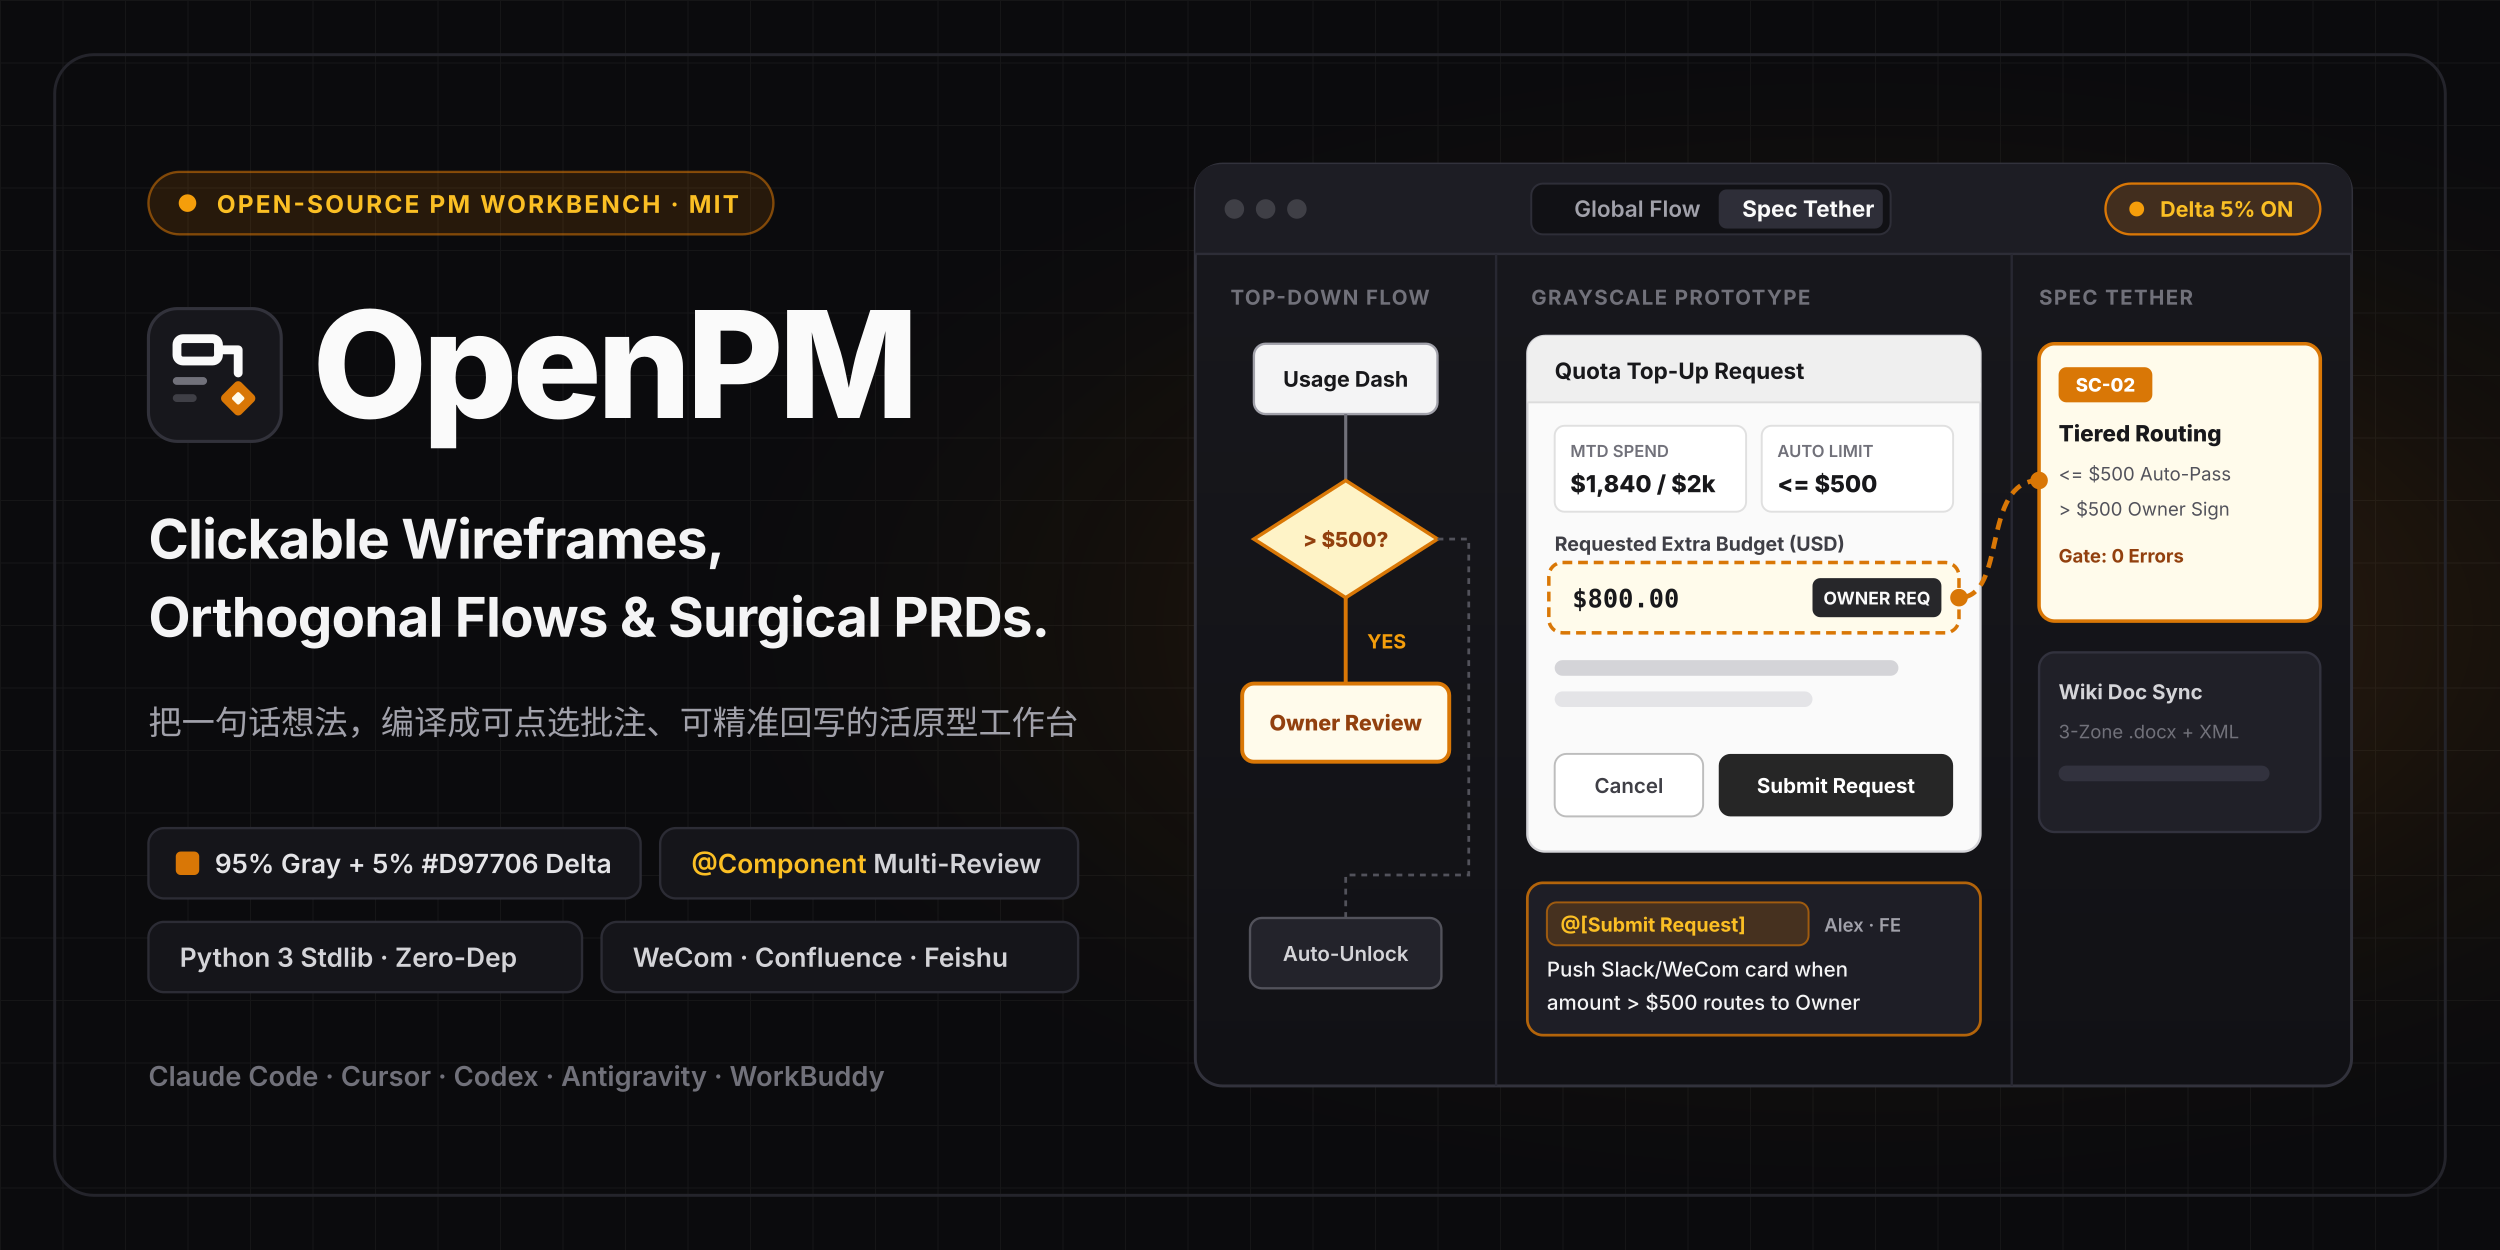
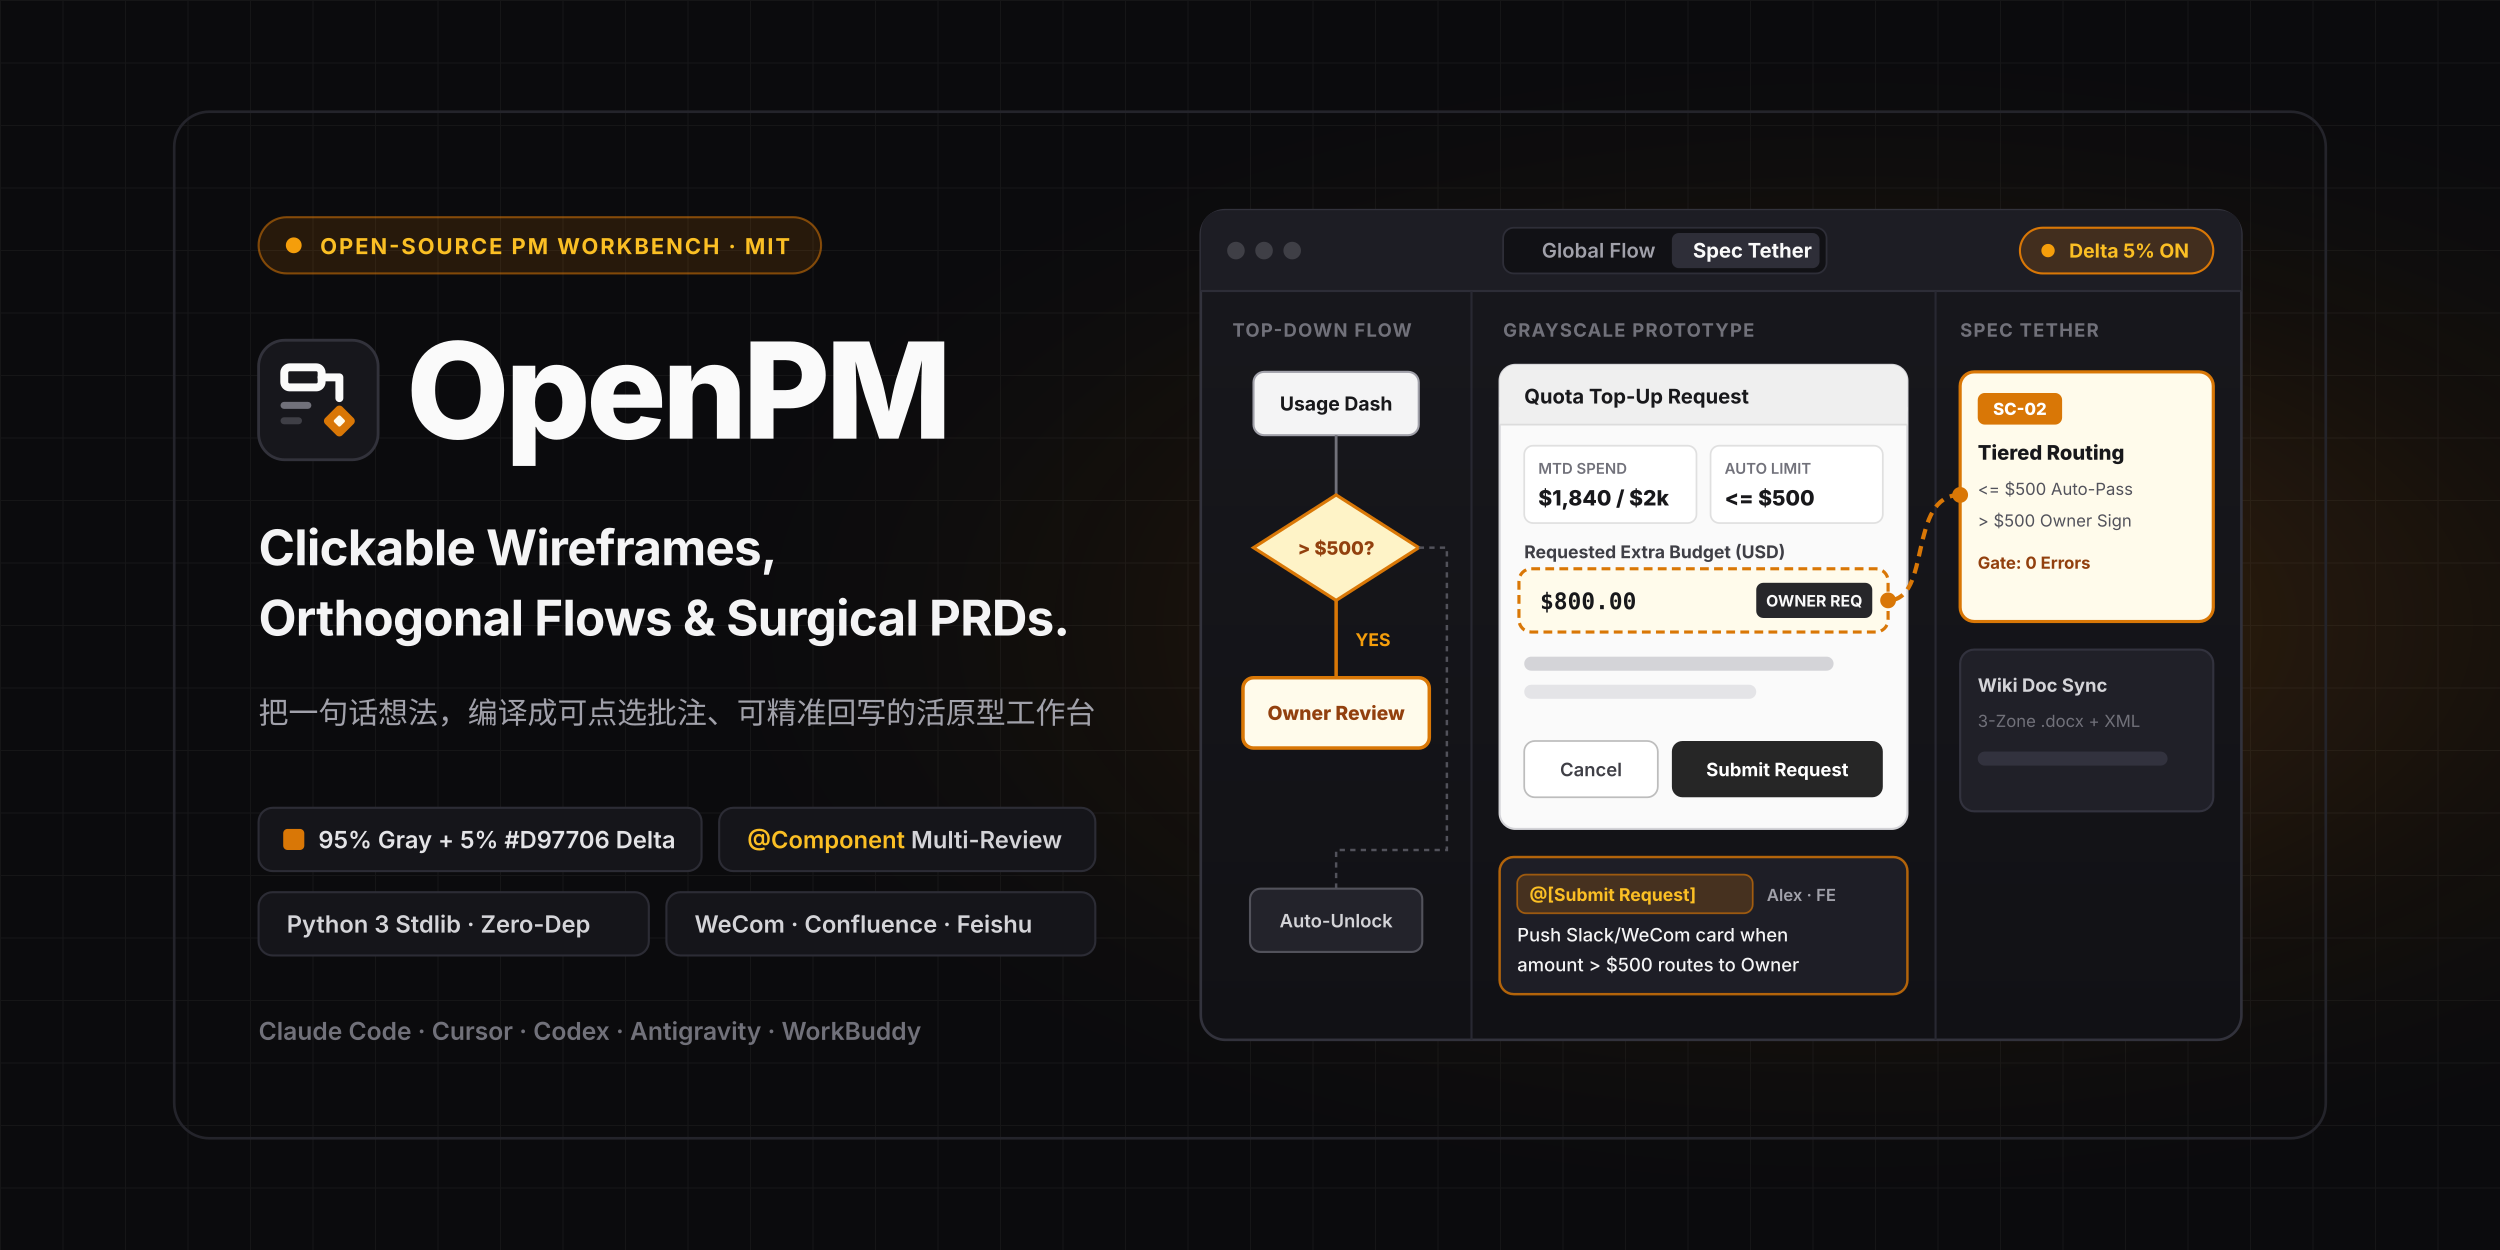
<svg xmlns="http://www.w3.org/2000/svg" viewBox="0 0 1280 640" width="1280" height="640">
  <defs>
    <pattern id="sp-grid" width="32" height="32" patternUnits="userSpaceOnUse">
      <path d="M 32 0 L 0 0 0 32" fill="none" stroke="#FFFFFF" stroke-opacity="0.045" stroke-width="1" />
    </pattern>
    <radialGradient id="sp-glow" cx="74%" cy="50%" r="48%">
      <stop offset="0%" stop-color="#D97706" stop-opacity="0.22" />
      <stop offset="55%" stop-color="#D97706" stop-opacity="0.06" />
      <stop offset="100%" stop-color="#0B0B0D" stop-opacity="0" />
    </radialGradient>
    <linearGradient id="sp-card" x1="0%" y1="0%" x2="0%" y2="100%">
      <stop offset="0%" stop-color="#18181D" />
      <stop offset="100%" stop-color="#111115" />
    </linearGradient>
  </defs>
  <rect width="1280" height="640" fill="#0B0B0D" />
  <rect width="1280" height="640" fill="url(#sp-grid)" />
  <rect width="1280" height="640" fill="url(#sp-glow)" />
-   <rect x="28" y="28" width="1224" height="584" rx="20" fill="none" stroke="#24242B" stroke-width="1.5" />
-   <g font-family="-apple-system, BlinkMacSystemFont, 'Inter', 'PingFang SC', system-ui, sans-serif">
-     <rect x="76" y="88" width="320" height="32" rx="16" fill="#D97706" fill-opacity="0.14" stroke="#D97706" stroke-opacity="0.55" stroke-width="1.2" />
-     <circle cx="96" cy="104" r="4.5" fill="#F59E0B" />
-     <text x="111" y="109" fill="#FBBF24" font-size="12.5" font-weight="700" letter-spacing="1.1">OPEN-SOURCE PM WORKBENCH · MIT</text>
-     <g transform="translate(76, 152)">
-       <g transform="translate(0, 6) scale(0.0664)">
-         <rect x="0" y="0" width="1024" height="1024" rx="224" fill="#17171C" stroke="#32323B" stroke-width="24" />
-         <rect x="220" y="232" width="320" height="172" rx="46" fill="none" stroke="#FAFAFA" stroke-width="68" />
-         <path d="M 540 318 L 692 318 L 692 496" fill="none" stroke="#FAFAFA" stroke-width="68" stroke-linecap="round" stroke-linejoin="round" />
-         <rect x="188" y="528" width="264" height="60" rx="30" fill="#71717A" />
-         <rect x="188" y="660" width="184" height="60" rx="30" fill="#3F3F46" />
-         <g transform="translate(692, 692) rotate(45)">
-           <rect x="-104" y="-104" width="208" height="208" rx="36" fill="#D97706" />
-           <rect x="-38" y="-38" width="76" height="76" rx="14" fill="#FFFBEB" />
+   <g transform="translate(64, 32) scale(0.9)">
+     <rect x="28" y="28" width="1224" height="584" rx="20" fill="none" stroke="#24242B" stroke-width="1.5" />
+     <g font-family="-apple-system, BlinkMacSystemFont, 'Inter', 'PingFang SC', system-ui, sans-serif">
+       <rect x="76" y="88" width="320" height="32" rx="16" fill="#D97706" fill-opacity="0.14" stroke="#D97706" stroke-opacity="0.55" stroke-width="1.2" />
+       <circle cx="96" cy="104" r="4.5" fill="#F59E0B" />
+       <text x="111" y="109" fill="#FBBF24" font-size="12.5" font-weight="700" letter-spacing="1.1">OPEN-SOURCE PM WORKBENCH · MIT</text>
+       <g transform="translate(76, 152)">
+         <g transform="translate(0, 6) scale(0.0664)">
+           <rect x="0" y="0" width="1024" height="1024" rx="224" fill="#17171C" stroke="#32323B" stroke-width="24" />
+           <rect x="220" y="232" width="320" height="172" rx="46" fill="none" stroke="#FAFAFA" stroke-width="68" />
+           <path d="M 540 318 L 692 318 L 692 496" fill="none" stroke="#FAFAFA" stroke-width="68" stroke-linecap="round" stroke-linejoin="round" />
+           <rect x="188" y="528" width="264" height="60" rx="30" fill="#71717A" />
+           <rect x="188" y="660" width="184" height="60" rx="30" fill="#3F3F46" />
+           <g transform="translate(692, 692) rotate(45)">
+             <rect x="-104" y="-104" width="208" height="208" rx="36" fill="#D97706" />
+             <rect x="-38" y="-38" width="76" height="76" rx="14" fill="#FFFBEB" />
+           </g>
        </g>
+         <text x="84" y="62" fill="#FAFAFA" font-size="76" font-weight="800" letter-spacing="-2.4">OpenPM</text>
      </g>
-       <text x="84" y="62" fill="#FAFAFA" font-size="76" font-weight="800" letter-spacing="-2.4">OpenPM</text>
-     </g>
-     <text x="76" y="286" fill="#F4F4F5" font-size="28" font-weight="700" letter-spacing="-0.4">
-       <tspan x="76" dy="0">Clickable Wireframes,</tspan>
-       <tspan x="76" dy="40">Orthogonal Flows &amp; Surgical PRDs.</tspan>
-     </text>
-     <text x="76" y="376" fill="#A1A1AA" font-size="17" font-weight="500">
+       <text x="76" y="286" fill="#F4F4F5" font-size="28" font-weight="700" letter-spacing="-0.4">
+         <tspan x="76" dy="0">Clickable Wireframes,</tspan>
+         <tspan x="76" dy="40">Orthogonal Flows &amp; Surgical PRDs.</tspan>
+       </text>
+       <text x="76" y="376" fill="#A1A1AA" font-size="17" font-weight="500">
      把一句话想法，编译成可点选批注、可精准回写的活原型工作台
    </text>
-     <g transform="translate(76, 424)" font-size="13.5" font-weight="600">
-       <rect x="0" y="0" width="252" height="36" rx="8" fill="#15151A" stroke="#2C2C35" stroke-width="1.2" />
-       <rect x="14" y="12" width="12" height="12" rx="2.5" fill="#D97706" />
-       <text x="34" y="23" fill="#E4E4E7">95% Gray + 5% #D97706 Delta</text>
-       <rect x="262" y="0" width="214" height="36" rx="8" fill="#15151A" stroke="#2C2C35" stroke-width="1.2" />
-       <text x="278" y="23" fill="#D4D4D8">
-         <tspan fill="#FBBF24">@Component</tspan> Multi-Review</text>
-     </g>
-     <g transform="translate(76, 472)" font-size="13.5" font-weight="600">
-       <rect x="0" y="0" width="222" height="36" rx="8" fill="#15151A" stroke="#2C2C35" stroke-width="1.2" />
-       <text x="16" y="23" fill="#D4D4D8">Python 3 Stdlib · Zero-Dep</text>
-       <rect x="232" y="0" width="244" height="36" rx="8" fill="#15151A" stroke="#2C2C35" stroke-width="1.2" />
-       <text x="248" y="23" fill="#D4D4D8">WeCom · Confluence · Feishu</text>
-     </g>
-     <text x="76" y="556" fill="#71717A" font-size="14" font-weight="600">
+       <g transform="translate(76, 424)" font-size="13.5" font-weight="600">
+         <rect x="0" y="0" width="252" height="36" rx="8" fill="#15151A" stroke="#2C2C35" stroke-width="1.2" />
+         <rect x="14" y="12" width="12" height="12" rx="2.5" fill="#D97706" />
+         <text x="34" y="23" fill="#E4E4E7">95% Gray + 5% #D97706 Delta</text>
+         <rect x="262" y="0" width="214" height="36" rx="8" fill="#15151A" stroke="#2C2C35" stroke-width="1.2" />
+         <text x="278" y="23" fill="#D4D4D8">
+           <tspan fill="#FBBF24">@Component</tspan> Multi-Review</text>
+       </g>
+       <g transform="translate(76, 472)" font-size="13.5" font-weight="600">
+         <rect x="0" y="0" width="222" height="36" rx="8" fill="#15151A" stroke="#2C2C35" stroke-width="1.2" />
+         <text x="16" y="23" fill="#D4D4D8">Python 3 Stdlib · Zero-Dep</text>
+         <rect x="232" y="0" width="244" height="36" rx="8" fill="#15151A" stroke="#2C2C35" stroke-width="1.2" />
+         <text x="248" y="23" fill="#D4D4D8">WeCom · Confluence · Feishu</text>
+       </g>
+       <text x="76" y="556" fill="#71717A" font-size="14" font-weight="600">
      Claude Code  ·  Cursor  ·  Codex  ·  Antigravity  ·  WorkBuddy
    </text>
-   </g>
-   <g transform="translate(612, 84)" font-family="-apple-system, BlinkMacSystemFont, 'Inter', 'PingFang SC', system-ui, sans-serif">
-     <rect x="0" y="0" width="592" height="472" rx="14" fill="url(#sp-card)" stroke="#32323C" stroke-width="1.5" />
-     <path d="M 14 0 L 578 0 Q 592 0 592 14 L 592 46 L 0 46 L 0 14 Q 0 0 14 0 Z" fill="#1D1D24" />
-     <line x1="0" y1="46" x2="592" y2="46" stroke="#2D2D37" stroke-width="1.2" />
-     <circle cx="20" cy="23" r="5" fill="#3F3F46" />
-     <circle cx="36" cy="23" r="5" fill="#3F3F46" />
-     <circle cx="52" cy="23" r="5" fill="#3F3F46" />
-     <rect x="172" y="10" width="184" height="26" rx="6" fill="#111115" stroke="#2E2E38" stroke-width="1" />
-     <text x="194" y="27" fill="#A1A1AA" font-size="11.5" font-weight="600">Global Flow</text>
-     <rect x="268" y="13" width="84" height="20" rx="4" fill="#2E2E38" />
-     <text x="280" y="27" fill="#FAFAFA" font-size="11.5" font-weight="700">Spec Tether</text>
-     <rect x="466" y="10" width="110" height="26" rx="13" fill="#D97706" fill-opacity="0.2" stroke="#D97706" stroke-width="1.2" />
-     <circle cx="482" cy="23" r="3.8" fill="#F59E0B" />
-     <text x="494" y="27" fill="#FBBF24" font-size="11" font-weight="700">Delta 5% ON</text>
-     <line x1="154" y1="46" x2="154" y2="472" stroke="#282832" stroke-width="1.2" />
-     <line x1="418" y1="46" x2="418" y2="472" stroke="#282832" stroke-width="1.2" />
-     <text x="18" y="72" fill="#71717A" font-size="10.5" font-weight="700" letter-spacing="0.7">TOP-DOWN FLOW</text>
-     <rect x="30" y="92" width="94" height="36" rx="6" fill="#F4F4F5" stroke="#A1A1AA" stroke-width="1.2" />
-     <text x="77" y="114" text-anchor="middle" fill="#18181B" font-size="11" font-weight="700">Usage Dash</text>
-     <line x1="77" y1="128" x2="77" y2="162" stroke="#71717A" stroke-width="1.6" />
-     <polygon points="77,162 124,192 77,222 30,192" fill="#FEF3C7" stroke="#D97706" stroke-width="1.8" />
-     <text x="77" y="196" text-anchor="middle" fill="#92400E" font-size="10.5" font-weight="800">&gt; $500?</text>
-     <line x1="77" y1="222" x2="77" y2="266" stroke="#D97706" stroke-width="2" />
-     <text x="88" y="248" fill="#F59E0B" font-size="10" font-weight="700">YES</text>
-     <rect x="24" y="266" width="106" height="40" rx="6" fill="#FFFBEB" stroke="#D97706" stroke-width="2" />
-     <text x="77" y="290" text-anchor="middle" fill="#92400E" font-size="11" font-weight="800">Owner Review</text>
-     <path d="M 124 192 L 140 192 L 140 364 L 77 364 L 77 386" fill="none" stroke="#52525B" stroke-width="1.4" stroke-dasharray="3 3" />
-     <rect x="28" y="386" width="98" height="36" rx="6" fill="#23232B" stroke="#52525B" stroke-width="1.2" />
-     <text x="77" y="408" text-anchor="middle" fill="#D4D4D8" font-size="10.5" font-weight="600">Auto-Unlock</text>
-     <text x="172" y="72" fill="#71717A" font-size="10.5" font-weight="700" letter-spacing="0.7">GRAYSCALE PROTOTYPE</text>
-     <rect x="170" y="88" width="232" height="264" rx="9" fill="#FAFAFA" stroke="#D4D4D8" stroke-width="1.2" />
-     <rect x="170" y="88" width="232" height="34" rx="9" fill="#EFEFEF" />
-     <rect x="170" y="112" width="232" height="10" fill="#EFEFEF" />
-     <line x1="170" y1="122" x2="402" y2="122" stroke="#DCDCDC" stroke-width="1" />
-     <text x="184" y="110" fill="#18181B" font-size="11.5" font-weight="700">Quota Top-Up Request</text>
-     <rect x="184" y="134" width="98" height="44" rx="5" fill="#FFFFFF" stroke="#E0E0E0" stroke-width="1" />
-     <text x="192" y="150" fill="#71717A" font-size="8.5" font-weight="600">MTD SPEND</text>
-     <text x="192" y="168" fill="#18181B" font-size="12" font-weight="800">$1,840 / $2k</text>
-     <rect x="290" y="134" width="98" height="44" rx="5" fill="#FFFFFF" stroke="#E0E0E0" stroke-width="1" />
-     <text x="298" y="150" fill="#71717A" font-size="8.5" font-weight="600">AUTO LIMIT</text>
-     <text x="298" y="168" fill="#18181B" font-size="12" font-weight="800">&lt;= $500</text>
-     <text x="184" y="198" fill="#3F3F46" font-size="10" font-weight="700">Requested Extra Budget (USD)</text>
-     <rect x="181" y="204" width="210" height="36" rx="7" fill="#FFFBEB" stroke="#D97706" stroke-width="1.8" stroke-dasharray="5 3" />
-     <text x="193" y="227" fill="#18181B" font-size="13" font-weight="700" font-family="ui-monospace, SFMono-Regular, Menlo, monospace">$800.00</text>
-     <rect x="316" y="212" width="66" height="20" rx="4" fill="#27272A" />
-     <text x="349" y="225.5" text-anchor="middle" fill="#FAFAFA" font-size="9" font-weight="700">OWNER REQ</text>
-     <rect x="184" y="254" width="176" height="8" rx="4" fill="#D4D4D8" />
-     <rect x="184" y="270" width="132" height="8" rx="4" fill="#E4E4E7" />
-     <rect x="184" y="302" width="76" height="32" rx="6" fill="#FFFFFF" stroke="#BDBDBD" stroke-width="1" />
-     <text x="222" y="322" text-anchor="middle" fill="#3F3F46" font-size="10.5" font-weight="600">Cancel</text>
-     <rect x="268" y="302" width="120" height="32" rx="6" fill="#262626" />
-     <text x="328" y="322" text-anchor="middle" fill="#FFFFFF" font-size="10.5" font-weight="700">Submit Request</text>
-     <g transform="translate(170, 368)">
-       <rect x="0" y="0" width="232" height="78" rx="8" fill="#1E1E26" stroke="#D97706" stroke-opacity="0.8" stroke-width="1.4" />
-       <rect x="10" y="10" width="134" height="22" rx="5" fill="#D97706" fill-opacity="0.22" stroke="#D97706" stroke-opacity="0.65" stroke-width="1" />
-       <text x="17" y="25" fill="#FBBF24" font-size="10" font-weight="700">@[Submit Request]</text>
-       <text x="152" y="25" fill="#A1A1AA" font-size="9.5" font-weight="600">Alex · FE</text>
-       <text x="10" y="48" fill="#F4F4F5" font-size="10.5" font-weight="500">Push Slack/WeCom card when</text>
-       <text x="10" y="65" fill="#F4F4F5" font-size="10.5" font-weight="500">amount &gt; $500 routes to Owner</text>
    </g>
-     <text x="432" y="72" fill="#71717A" font-size="10.5" font-weight="700" letter-spacing="0.7">SPEC TETHER</text>
-     <rect x="432" y="92" width="144" height="142" rx="8" fill="#FFFBEB" stroke="#D97706" stroke-width="1.8" />
-     <rect x="442" y="104" width="48" height="18" rx="4" fill="#D97706" />
-     <text x="466" y="116.5" text-anchor="middle" fill="#FFFFFF" font-size="9.5" font-weight="800">SC-02</text>
-     <text x="442" y="142" fill="#18181B" font-size="11.5" font-weight="800">Tiered Routing</text>
-     <text x="442" y="162" fill="#52525B" font-size="9.5">&lt;= $500 Auto-Pass</text>
-     <text x="442" y="180" fill="#52525B" font-size="9.5">&gt; $500 Owner Sign</text>
-     <text x="442" y="204" fill="#92400E" font-size="9.5" font-weight="700">Gate: 0 Errors</text>
-     <rect x="432" y="250" width="144" height="92" rx="8" fill="#202028" stroke="#32323E" stroke-width="1.2" />
-     <text x="442" y="274" fill="#D4D4D8" font-size="10.5" font-weight="700">Wiki Doc Sync</text>
-     <text x="442" y="294" fill="#71717A" font-size="9.5">3-Zone .docx + XML</text>
-     <rect x="442" y="308" width="108" height="8" rx="4" fill="#32323E" />
-     <path d="M 432 162 C 402 162, 416 222, 391 222" fill="none" stroke="#D97706" stroke-width="2.4" stroke-dasharray="6 4" />
-     <circle cx="432" cy="162" r="4.5" fill="#D97706" />
-     <circle cx="391" cy="222" r="4.5" fill="#D97706" />
+     <g transform="translate(612, 84)" font-family="-apple-system, BlinkMacSystemFont, 'Inter', 'PingFang SC', system-ui, sans-serif">
+       <rect x="0" y="0" width="592" height="472" rx="14" fill="url(#sp-card)" stroke="#32323C" stroke-width="1.5" />
+       <path d="M 14 0 L 578 0 Q 592 0 592 14 L 592 46 L 0 46 L 0 14 Q 0 0 14 0 Z" fill="#1D1D24" />
+       <line x1="0" y1="46" x2="592" y2="46" stroke="#2D2D37" stroke-width="1.2" />
+       <circle cx="20" cy="23" r="5" fill="#3F3F46" />
+       <circle cx="36" cy="23" r="5" fill="#3F3F46" />
+       <circle cx="52" cy="23" r="5" fill="#3F3F46" />
+       <rect x="172" y="10" width="184" height="26" rx="6" fill="#111115" stroke="#2E2E38" stroke-width="1" />
+       <text x="194" y="27" fill="#A1A1AA" font-size="11.5" font-weight="600">Global Flow</text>
+       <rect x="268" y="13" width="84" height="20" rx="4" fill="#2E2E38" />
+       <text x="280" y="27" fill="#FAFAFA" font-size="11.5" font-weight="700">Spec Tether</text>
+       <rect x="466" y="10" width="110" height="26" rx="13" fill="#D97706" fill-opacity="0.2" stroke="#D97706" stroke-width="1.2" />
+       <circle cx="482" cy="23" r="3.8" fill="#F59E0B" />
+       <text x="494" y="27" fill="#FBBF24" font-size="11" font-weight="700">Delta 5% ON</text>
+       <line x1="154" y1="46" x2="154" y2="472" stroke="#282832" stroke-width="1.2" />
+       <line x1="418" y1="46" x2="418" y2="472" stroke="#282832" stroke-width="1.2" />
+       <text x="18" y="72" fill="#71717A" font-size="10.5" font-weight="700" letter-spacing="0.7">TOP-DOWN FLOW</text>
+       <rect x="30" y="92" width="94" height="36" rx="6" fill="#F4F4F5" stroke="#A1A1AA" stroke-width="1.2" />
+       <text x="77" y="114" text-anchor="middle" fill="#18181B" font-size="11" font-weight="700">Usage Dash</text>
+       <line x1="77" y1="128" x2="77" y2="162" stroke="#71717A" stroke-width="1.6" />
+       <polygon points="77,162 124,192 77,222 30,192" fill="#FEF3C7" stroke="#D97706" stroke-width="1.8" />
+       <text x="77" y="196" text-anchor="middle" fill="#92400E" font-size="10.5" font-weight="800">&gt; $500?</text>
+       <line x1="77" y1="222" x2="77" y2="266" stroke="#D97706" stroke-width="2" />
+       <text x="88" y="248" fill="#F59E0B" font-size="10" font-weight="700">YES</text>
+       <rect x="24" y="266" width="106" height="40" rx="6" fill="#FFFBEB" stroke="#D97706" stroke-width="2" />
+       <text x="77" y="290" text-anchor="middle" fill="#92400E" font-size="11" font-weight="800">Owner Review</text>
+       <path d="M 124 192 L 140 192 L 140 364 L 77 364 L 77 386" fill="none" stroke="#52525B" stroke-width="1.4" stroke-dasharray="3 3" />
+       <rect x="28" y="386" width="98" height="36" rx="6" fill="#23232B" stroke="#52525B" stroke-width="1.2" />
+       <text x="77" y="408" text-anchor="middle" fill="#D4D4D8" font-size="10.5" font-weight="600">Auto-Unlock</text>
+       <text x="172" y="72" fill="#71717A" font-size="10.5" font-weight="700" letter-spacing="0.7">GRAYSCALE PROTOTYPE</text>
+       <rect x="170" y="88" width="232" height="264" rx="9" fill="#FAFAFA" stroke="#D4D4D8" stroke-width="1.2" />
+       <rect x="170" y="88" width="232" height="34" rx="9" fill="#EFEFEF" />
+       <rect x="170" y="112" width="232" height="10" fill="#EFEFEF" />
+       <line x1="170" y1="122" x2="402" y2="122" stroke="#DCDCDC" stroke-width="1" />
+       <text x="184" y="110" fill="#18181B" font-size="11.5" font-weight="700">Quota Top-Up Request</text>
+       <rect x="184" y="134" width="98" height="44" rx="5" fill="#FFFFFF" stroke="#E0E0E0" stroke-width="1" />
+       <text x="192" y="150" fill="#71717A" font-size="8.5" font-weight="600">MTD SPEND</text>
+       <text x="192" y="168" fill="#18181B" font-size="12" font-weight="800">$1,840 / $2k</text>
+       <rect x="290" y="134" width="98" height="44" rx="5" fill="#FFFFFF" stroke="#E0E0E0" stroke-width="1" />
+       <text x="298" y="150" fill="#71717A" font-size="8.5" font-weight="600">AUTO LIMIT</text>
+       <text x="298" y="168" fill="#18181B" font-size="12" font-weight="800">&lt;= $500</text>
+       <text x="184" y="198" fill="#3F3F46" font-size="10" font-weight="700">Requested Extra Budget (USD)</text>
+       <rect x="181" y="204" width="210" height="36" rx="7" fill="#FFFBEB" stroke="#D97706" stroke-width="1.8" stroke-dasharray="5 3" />
+       <text x="193" y="227" fill="#18181B" font-size="13" font-weight="700" font-family="ui-monospace, SFMono-Regular, Menlo, monospace">$800.00</text>
+       <rect x="316" y="212" width="66" height="20" rx="4" fill="#27272A" />
+       <text x="349" y="225.5" text-anchor="middle" fill="#FAFAFA" font-size="9" font-weight="700">OWNER REQ</text>
+       <rect x="184" y="254" width="176" height="8" rx="4" fill="#D4D4D8" />
+       <rect x="184" y="270" width="132" height="8" rx="4" fill="#E4E4E7" />
+       <rect x="184" y="302" width="76" height="32" rx="6" fill="#FFFFFF" stroke="#BDBDBD" stroke-width="1" />
+       <text x="222" y="322" text-anchor="middle" fill="#3F3F46" font-size="10.5" font-weight="600">Cancel</text>
+       <rect x="268" y="302" width="120" height="32" rx="6" fill="#262626" />
+       <text x="328" y="322" text-anchor="middle" fill="#FFFFFF" font-size="10.5" font-weight="700">Submit Request</text>
+       <g transform="translate(170, 368)">
+         <rect x="0" y="0" width="232" height="78" rx="8" fill="#1E1E26" stroke="#D97706" stroke-opacity="0.8" stroke-width="1.4" />
+         <rect x="10" y="10" width="134" height="22" rx="5" fill="#D97706" fill-opacity="0.22" stroke="#D97706" stroke-opacity="0.65" stroke-width="1" />
+         <text x="17" y="25" fill="#FBBF24" font-size="10" font-weight="700">@[Submit Request]</text>
+         <text x="152" y="25" fill="#A1A1AA" font-size="9.5" font-weight="600">Alex · FE</text>
+         <text x="10" y="48" fill="#F4F4F5" font-size="10.5" font-weight="500">Push Slack/WeCom card when</text>
+         <text x="10" y="65" fill="#F4F4F5" font-size="10.5" font-weight="500">amount &gt; $500 routes to Owner</text>
+       </g>
+       <text x="432" y="72" fill="#71717A" font-size="10.5" font-weight="700" letter-spacing="0.7">SPEC TETHER</text>
+       <rect x="432" y="92" width="144" height="142" rx="8" fill="#FFFBEB" stroke="#D97706" stroke-width="1.8" />
+       <rect x="442" y="104" width="48" height="18" rx="4" fill="#D97706" />
+       <text x="466" y="116.5" text-anchor="middle" fill="#FFFFFF" font-size="9.5" font-weight="800">SC-02</text>
+       <text x="442" y="142" fill="#18181B" font-size="11.5" font-weight="800">Tiered Routing</text>
+       <text x="442" y="162" fill="#52525B" font-size="9.5">&lt;= $500 Auto-Pass</text>
+       <text x="442" y="180" fill="#52525B" font-size="9.5">&gt; $500 Owner Sign</text>
+       <text x="442" y="204" fill="#92400E" font-size="9.5" font-weight="700">Gate: 0 Errors</text>
+       <rect x="432" y="250" width="144" height="92" rx="8" fill="#202028" stroke="#32323E" stroke-width="1.2" />
+       <text x="442" y="274" fill="#D4D4D8" font-size="10.5" font-weight="700">Wiki Doc Sync</text>
+       <text x="442" y="294" fill="#71717A" font-size="9.5">3-Zone .docx + XML</text>
+       <rect x="442" y="308" width="108" height="8" rx="4" fill="#32323E" />
+       <path d="M 432 162 C 402 162, 416 222, 391 222" fill="none" stroke="#D97706" stroke-width="2.4" stroke-dasharray="6 4" />
+       <circle cx="432" cy="162" r="4.5" fill="#D97706" />
+       <circle cx="391" cy="222" r="4.5" fill="#D97706" />
+     </g>
  </g>
</svg>
